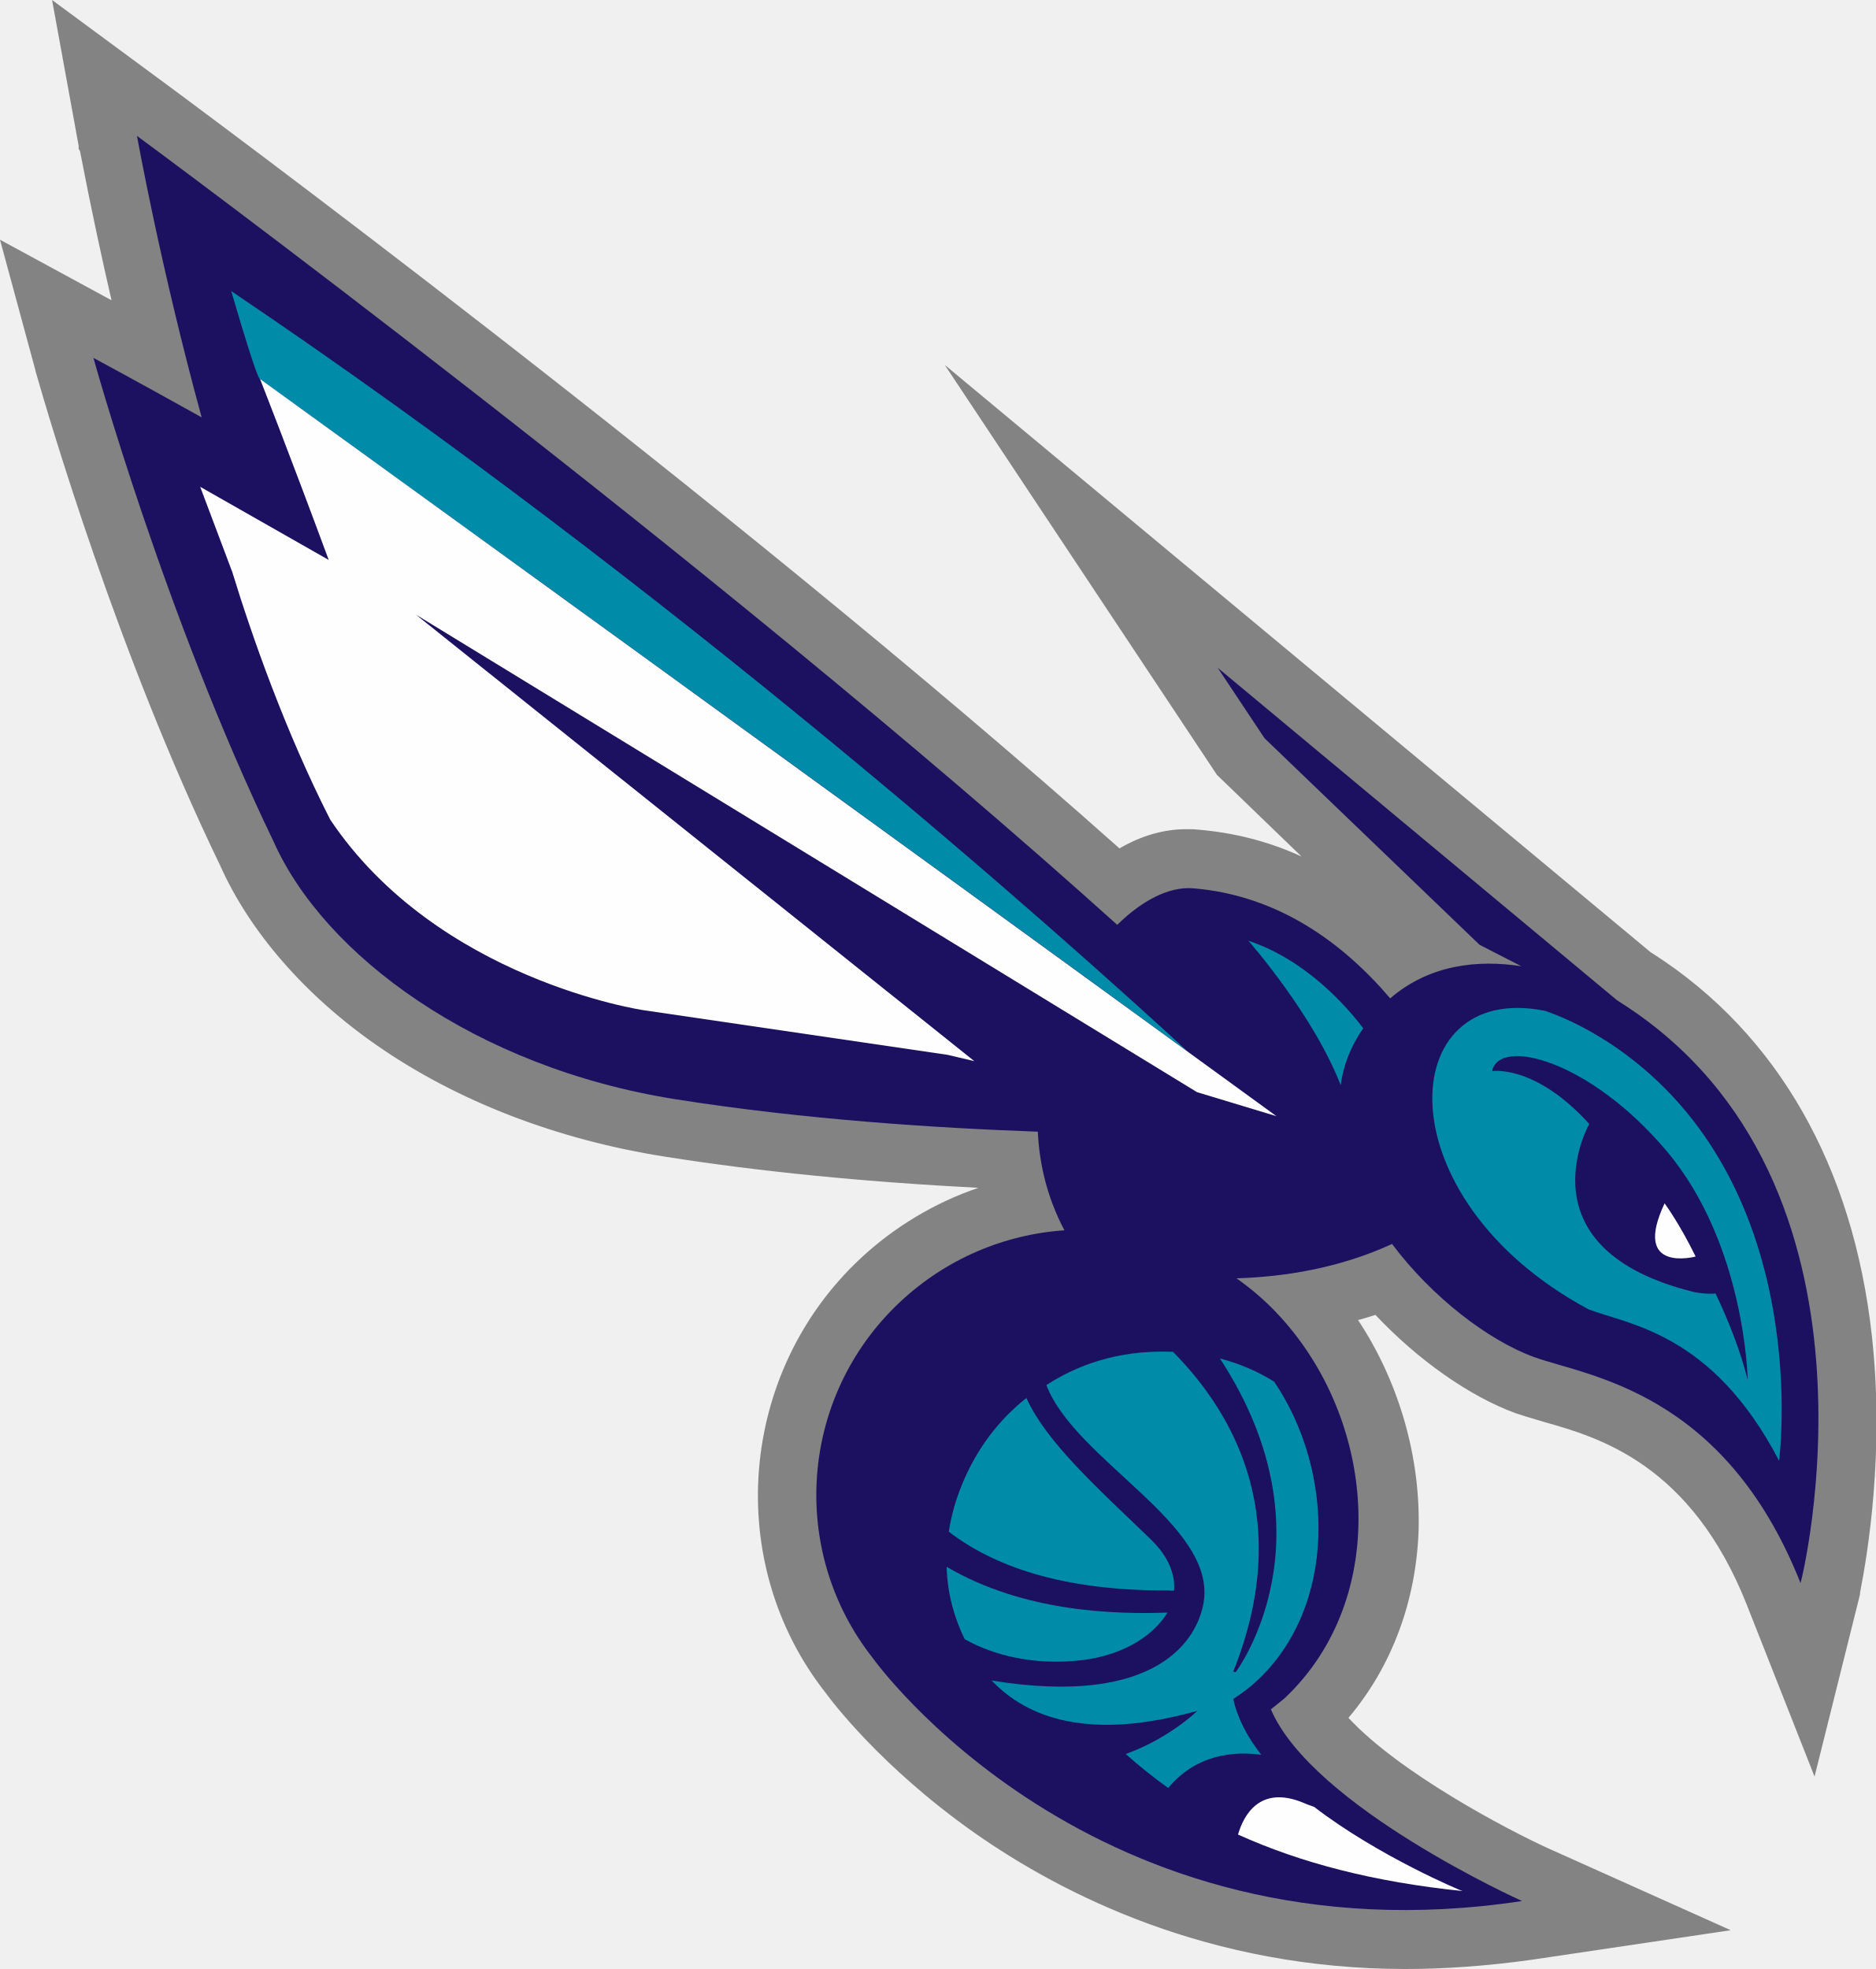
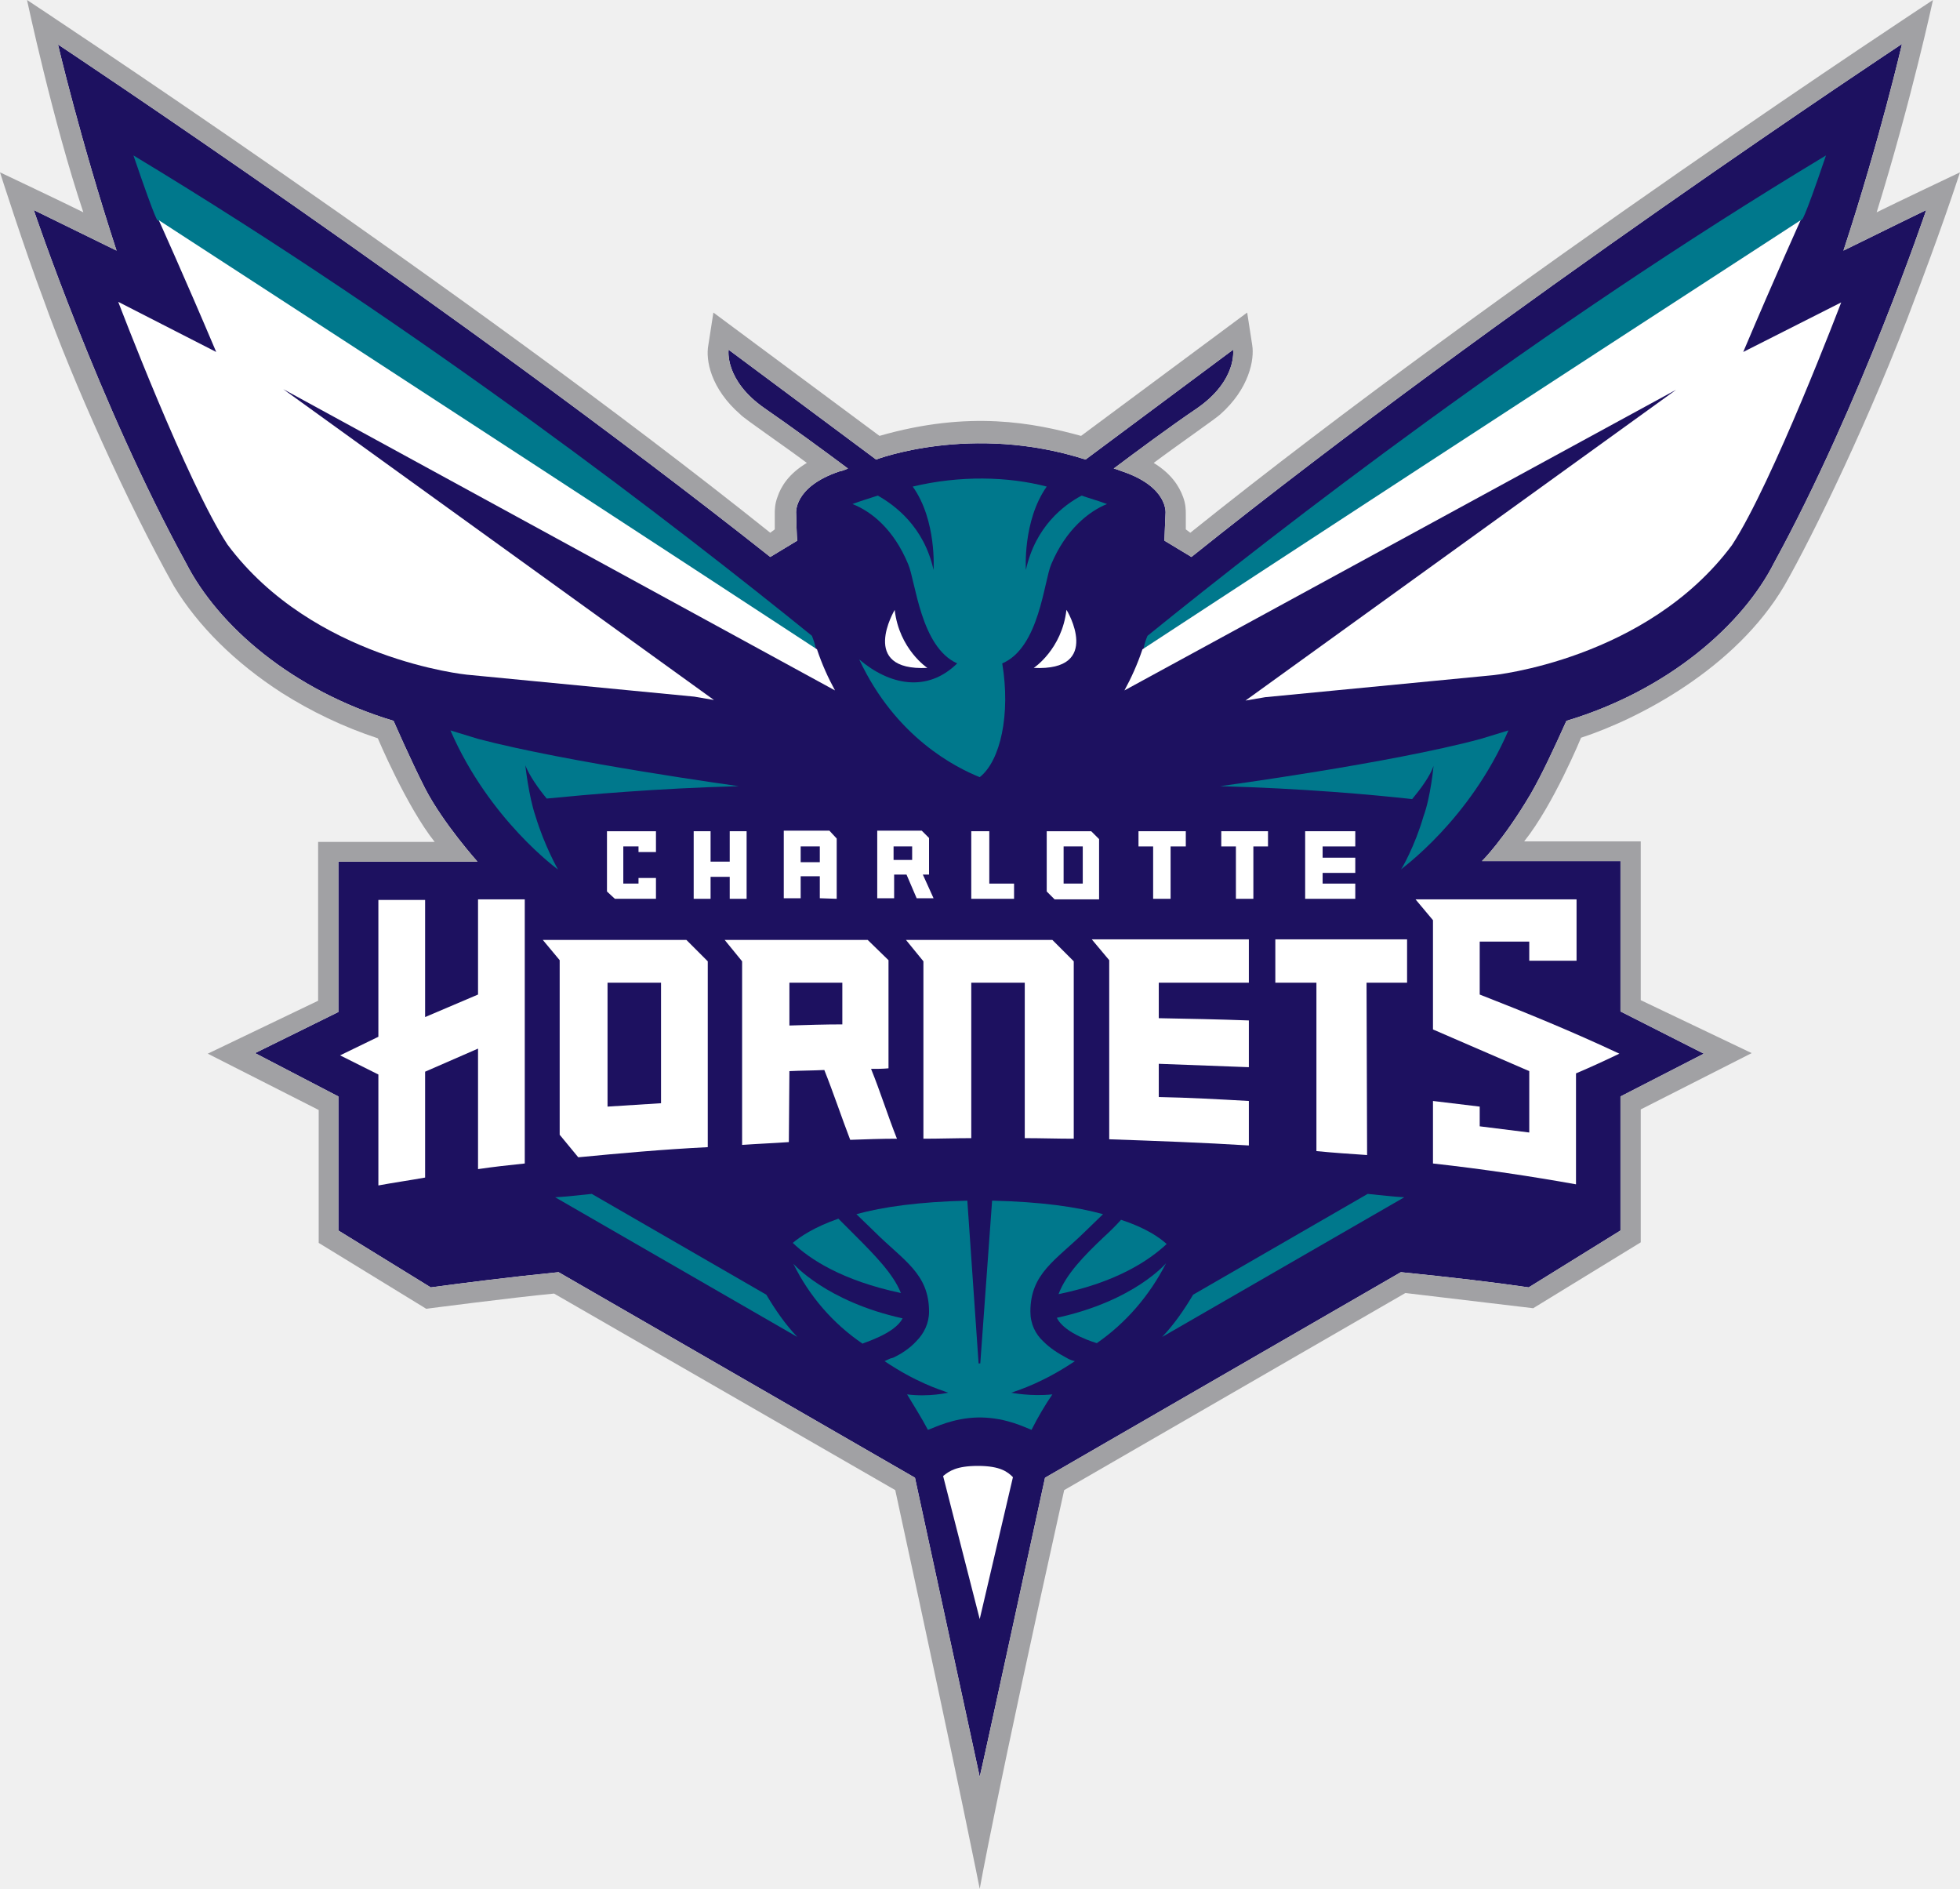
- <svg xmlns="http://www.w3.org/2000/svg" version="1.1" id="Layer_1" x="0px" y="0px" width="507.9px" height="533.1px" viewBox="0 0 507.9 533.1" style="enable-background:new 0 0 507.9 533.1;" xml:space="preserve">
-   <style type="text/css">
- 	.st0{fill:#828382;}
- 	.st1{fill:#1C1060;}
- 	.st2{fill:#008CA8;}
- 	.st3{fill:#FEFEFE;}
+ <svg xmlns="http://www.w3.org/2000/svg" version="1.1" id="Layer_2" x="0px" y="0px" viewBox="0 0 348.1 335.4" xml:space="preserve" width="348.1" height="335.4">
+   <defs id="defs29" />
+   <style type="text/css" id="style1">
+ 	.st0{fill:#1D1160;}
+ 	.st1{fill:#00788C;}
+ 	.st2{fill:#FFFFFF;}
+ 	.st3{fill:#A1A1A4;}
</style>
-   <g id="NBA">
-     <g id="CHA">
-       <g id="Page-1" transform="translate(9, 0)">
-         <g id="Group-3">
-           <path class="st0" d="M371.5,533.1c-53.1,0-92.8-20.1-116.7-36.9c-25.4-17.9-38.9-36-40.2-37.8c-27.7-35.1-23.7-86.7,9.3-117.6      c9.2-8.6,20.2-15.2,32-19.2c-30.9-1.6-59.3-4.4-84.6-8.4c-29.5-4.6-56.6-15.1-78.3-30.2c-19.3-13.4-34.4-30.7-42.4-48.7      c-27.6-57-46.3-121-49.8-133.2l-0.2-0.7v-0.1L-9,64.9l30.2,16.4c-2.5-10.8-5.5-24.6-8.5-40.2c0-0.1,0-0.2-0.1-0.3l-0.3-0.5v-0.8      L5.1,0l32.4,23.9c1.4,1.1,147.3,108.5,256.6,205.8c6-3.5,12.1-5.2,18.1-5.2c1,0,2,0,2.9,0.1c9.9,0.8,19.4,3.2,28.3,7.3      l-22.9-22.1l-73.7-111l191.1,159l1.1,0.7c33.4,21.6,53.7,57.3,58.8,103c3.5,31.4-1.1,59.1-3.2,69.8c0,0.1,0,0.1,0,0.2v0.2      l-12.3,49.3l-18.3-46.4c-15.1-38.2-40-45.4-54.9-49.6c-0.7-0.2-1.3-0.4-2-0.6c-2.1-0.6-4-1.2-5.8-1.8      c-12.5-4.6-26.4-14.4-37.9-26.6c-1.6,0.5-3.1,1-4.7,1.4c11,16.6,16.9,36.9,16.4,56.7c-0.6,19.3-7.3,37.2-19,51      c13.9,15,43.1,30.3,53.8,35.2l49.7,22.3l-53.9,8C393.5,532.3,382.1,533.1,371.5,533.1z M230.9,446.8c1.5,2,13.7,17.7,35.6,33.1      C288,495,323.7,513,371.4,513c6,0,11.9-0.3,17.8-0.8c-16.3-8.6-44.1-25.1-55-42.6l-4.2-6.8l5.9-5.9      c11.7-10.9,18.4-26.4,18.8-43.6c0.7-20-7.2-40.6-21-55.2l-14.4-14.4l19.7-2.8c7.8-1.1,15.7-3.2,23.4-6.1l6.6-2.6l4.6,5.6      c10,12,23,21.9,33.9,25.9c1.5,0.6,3.6,1.2,6.5,2c15.7,4.5,43.6,12.5,62.7,49.5c4.3-31.6,7.1-103.6-48.7-139.8l-1.9-1.2l-0.5-0.3      l-74.7-62.1l52.1,50.2l-18.2,4c-4.4,1-8.3,2.5-11.7,4.8l-7,4.6l-5.8-6.2c-13.8-14.9-29.7-23.1-47.2-24.5c-0.4,0-0.7-0.1-1.1-0.1      c-3.8,0-8.3,2-12.9,5.7l-6.6,5.2l-6.3-5.5C196.1,168.5,77.7,78.8,34.1,46.2c4.7,23.4,9.4,42.4,12,52.2l5.8,22.5l-20.3-11.2      c-3.3-1.8-6.2-3.4-8.6-4.8c6.7,22.4,23.3,74.3,45.8,120.7l0.1,0.3l0,0.1c11.2,25.3,45.5,58.2,105.6,67.5      c27.3,4.3,58.4,7.2,92.5,8.5l8.5,0.4l1,8.4c0.7,5,1.8,9.6,3.4,13.5l4.4,11.4l-11.9,2.2c-13.2,2.4-25.3,8.5-34.9,17.4      c-25.4,23.8-28.6,63.5-7.3,90.4l0.6,0.6L230.9,446.8z M24,82.8L24,82.8z" />
-           <path class="st0" d="M371.5,528.1c-51.8,0-90.5-19.6-113.8-36c-24.6-17.3-37.9-35-39.1-36.7c-26.2-33.1-22.4-81.8,8.7-110.9      c10.4-9.7,23-16.6,36.8-20c-0.7-2.4-1.3-4.9-1.8-7.5c-33.2-1.5-63.5-4.4-90.2-8.6c-28.7-4.5-55-14.6-76.2-29.4      c-18.7-13-33.1-29.6-40.7-46.7C26.9,173.8,7.8,107.2,5.7,99.8v-0.1l-6.8-24.8l22.7,12.3c0,0,2.6,1.4,7.1,3.9      c-3.3-13.5-7.3-31.2-11.1-51c-0.1-0.4-0.1-0.7-0.2-0.9v-0.1l-5.1-27.5L34.5,28c1.5,1.1,149.6,110.2,259,208      c7.1-4.8,14.3-7,21.1-6.3c20.2,1.6,38.4,10.5,54.2,26.4c1.5-0.8,3-1.5,4.6-2.1l-49.1-47.3l-54.5-82.1L434.9,262l1.3,0.8      c32.1,20.8,51.6,55.1,56.5,99.4c3.4,30.9-1.1,58.1-3.2,68.4c0,0.1-0.1,0.3-0.1,0.4v0.2l-8.4,33.6l-12.6-31.9      c-16-40.5-42.5-48.1-58.2-52.6c-2.7-0.8-5.3-1.5-7.5-2.3c-12.5-4.6-26.8-15-38.1-27.7c-4.8,1.7-9.6,3.1-14.5,4.2      c13.1,16.7,20.3,38.4,19.7,59.6c-0.6,19.8-7.9,37.8-20.6,51.1c13.1,16.9,46.1,34.2,58.4,39.8l34.1,15.3l-37,5.5      C394,527.2,382.7,528.1,371.5,528.1z M14.7,94.8l0.6,2.2c2.1,7.4,20.9,73.2,48.9,130.9l0.1,0.2c11.7,26.5,47.4,60.8,109.4,70.4      c27.4,4.3,58.7,7.2,93.1,8.6l4.2,0.2l0.5,4.2c0.7,5.3,1.9,10.3,3.7,14.8l2.2,5.7l-6,1.1c-14.1,2.6-27,9-37.4,18.7      c-27.3,25.6-30.7,68.4-7.6,97.4l0.2,0.2c0.1,0.2,12.7,17.5,37,34.6c22.1,15.5,58.7,34,107.8,34c10.7,0,21.5-0.8,31.9-2.4      l3.2-0.5l-2.9-1.3c-0.5-0.2-50.2-22.8-65.1-46.8l-2.1-3.4l3-3c12.6-11.8,19.9-28.5,20.4-47.1c0.7-21.3-7.7-43.3-22.4-58.8      l-7.4-7.4l9.8-1.4c8.4-1.2,16.6-3.4,24.5-6.4l3.3-1.3l2.3,2.8c10.5,12.6,24.3,23.1,36.1,27.4c1.9,0.7,4.3,1.4,6.9,2.1      c16.4,4.7,46.9,13.5,64.8,58.6l1.2,2.9l0.7-2.8c0-0.2,0.1-0.4,0.1-0.7c3.8-18.5,19.3-113.2-48.9-157.4L429,270l-0.3-0.2l-113-94      l16.1,24.3l61.1,58.9l-9.1,2c-5,1.1-9.4,2.9-13.4,5.5l-3.5,2.3l-2.9-3.1c-14.7-15.8-31.7-24.6-50.5-26.1      c-5.4-0.5-11.4,1.8-17.5,6.7l-3.3,2.6l-3.2-2.8C180.6,147.9,30.1,37.1,28.7,36l-2-1.4l0.4,2.3c0.1,0.2,0.1,0.6,0.3,1.3      c4.9,25.5,10.2,47.6,13.8,61.5l2.9,11.3l-10.2-5.6c-10.6-5.9-17-9.3-17-9.4L14.7,94.8z" />
-           <path id="Fill-1" class="st0" d="M433.7,266.8c-0.5-0.3-1-0.6-1.5-0.9L293,150.1l35.3,53.2l54.8,52.8c-5.4,1.2-10.4,3.2-15,6.2      c-15.6-16.8-33.7-26.1-53.8-27.7c-6.7-0.6-14,2.2-21,7.8C184.2,144.5,33.1,33.1,31.6,32l-12.1-8.9l2.7,14.8      c0.1,0.3,5.1,28.1,14.1,63.1c-10.8-6-17.1-9.4-17.1-9.4L6.8,84.9l3.7,13.5c0.2,0.7,19.8,71.1,49.2,131.8      c13.7,30.9,52.7,63.9,113.2,73.3c27.8,4.4,59.3,7.3,93.7,8.7c0.7,5.5,2,10.9,4,16c-14.9,2.7-28.8,9.6-39.9,20      c-29.2,27.3-32.7,73.2-8.1,104.2c0.5,0.7,51.2,70.7,148.9,70.7c10.7,0,21.7-0.8,32.7-2.5l20.1-3l-18.5-8.3      c-14.2-6.4-51.2-26.1-62.9-44.9l0.1-0.1c13.6-12.7,21.4-30.7,22-50.6c0.7-22.7-8.2-46-23.8-62.4c-0.1-0.1-0.3-0.3-0.4-0.4      c9.1-1.3,17.6-3.6,25.6-6.7c11,13.2,25.6,24.3,38.2,28.9c2,0.7,4.4,1.4,7.2,2.2c16.7,4.8,44.6,12.9,61.5,55.6l6.9,17.4l4.5-18.1      C484.8,428.9,511.5,317.2,433.7,266.8" />
-         </g>
-         <path id="Fill-4" class="st1" d="M430.5,271.9c-0.5-0.3-1.1-0.7-1.7-1.1l-108.1-90l12.7,19.1l58.2,55.9l11.3,5.8     c-11.7-1.8-24.8-0.5-35.5,8.7c-12.7-14.9-30.2-27.9-53.4-29.8c-6.5-0.5-13.8,3.3-20.5,9.9C182.9,150.8,28.1,36.8,28.1,36.8     s6.2,34.9,17.5,76.2c-18.3-10.2-29.3-16.1-29.3-16.1s19.3,69.8,48.8,131c13.7,30.7,54.6,61.1,108.7,69.7     c34.7,5.5,70.5,7.8,98.2,8.8c0.4,8.9,2.6,18,7.2,26.7c-16.1,1.1-31.9,7.6-44.5,19.4c-27.4,25.7-30.1,67.6-7.4,96.4     c0,0,59.3,83.4,175.8,65.8c0,0-56.7-25.5-68-51.9c1.2-1,2.4-1.9,3.6-2.9c29-27.2,25.2-75.8-2.1-104.5c-3.3-3.5-7-6.6-10.8-9.3     c13.1-0.4,28-2.8,42.1-9.3c10.9,14.5,26.1,26.1,38.4,30.6c14.3,5.2,51.5,9,72.2,61.2C478.7,428.5,505.6,320.4,430.5,271.9" />
-         <path id="Fill-6" class="st2" d="M360.1,278.4c-4.3-5.7-15.4-18.5-31.1-23.7c0,0,17.5,19.8,25,39.1     C354.7,288.5,356.7,283.3,360.1,278.4" />
-         <path id="Fill-8" class="st2" d="M61.4,102.6c110.8,80.1,207.9,150.6,251.2,182.1c-35.1-32.3-138.4-124.6-259-205.9     C61.2,104.8,61.4,102.6,61.4,102.6" />
-         <path id="Fill-10" class="st3" d="M103.6,166.4l211.5,129.3l21.5,6.5c0,0-125.1-91-275.2-199.6c0,0,8,20.3,18.6,49l-34.8-19.8     l8.7,23.1c5.3,17.3,14.3,43,26.5,67c29.1,43.4,84.8,51.6,84.8,51.6l82.4,12.1l7.2,1.7L103.6,166.4z" />
-         <path id="Fill-12" class="st2" d="M308.9,430.6c0.3-4.5-1.6-9.3-6.4-13.9c-14.3-13.8-28.1-26.1-33.6-38.2     c-7.3,5.8-13.4,13.5-17.5,23.6c-1.8,4.4-2.9,8.6-3.5,12.6c11.8,9.1,30.4,16.1,59.6,15.9C307.8,430.7,308.3,430.7,308.9,430.6" />
-         <path id="Fill-14" class="st2" d="M281.8,449.7c12-0.9,21.1-6.2,25.3-13.1c-14.2,0.5-38.9-0.1-59.8-12.4     c0.1,3.4,0.6,10.8,4.9,19.6C257.9,447,267.9,450.8,281.8,449.7" />
-         <path id="Fill-16" class="st2" d="M307.3,484.1c7.6-9.2,17.9-10,25.2-9c-3.7-4.7-6.4-9.8-7.6-15.1c2.3-1.5,4.5-3.1,6.5-5     c21.5-20.1,21.1-56.5,4.6-80.9c-4.4-2.8-9.4-4.9-14.7-6.3c31.7,48.5,4.3,84.9,4.3,84.9l-0.7-0.1c16.3-40.7,0.9-69.2-16.3-86.6     c-12-0.5-23.6,2.1-34.3,9c7.9,20.5,46,37.6,42.6,58.8c-1.6,9.9-12.4,28.5-57.4,21.2c9.7,10.2,26.5,16.4,55.7,8.2     c0,0-7.5,7.4-19.4,11.7C299.3,478,303.1,481.1,307.3,484.1" />
-         <path id="Fill-18" class="st3" d="M346.8,489.2c-0.8-0.3-1.8-0.6-2.9-1.1c-11.8-4.9-16.2,3.4-17.7,8.6     c17.1,7.7,36.6,12.8,60.8,15.3C387,512.1,364.2,502.6,346.8,489.2" />
-         <path id="Fill-20" class="st2" d="M406,272.6L406,272.6L406,272.6" />
-         <path id="Fill-22" class="st2" d="M430.8,285.2c-4.3-3.2-12.4-8.4-21.4-11.5c-41-8.4-44.3,50.7,11.7,80.8     c11,4.2,33.6,6.4,51.6,41C472.7,395.4,482.3,323.1,430.8,285.2" />
-         <path id="Fill-24" class="st1" d="M464.2,373.6c0,0-0.6-36.6-21.9-61.9c-20.9-24.8-45.4-30.9-47.3-21.7c0,0,11.6-1.9,26.3,14.3     c0,0-19.1,33.8,28.3,45.5c0,0,3.3,0.7,5.9,0.4C459,357.6,462.2,365.6,464.2,373.6" />
-         <path id="Fill-26" class="st3" d="M441.7,325.8c0,0,4,5.4,8.4,14.4C450.1,340.2,432.7,344.9,441.7,325.8" />
-       </g>
-     </g>
+   <g id="Layer_2_1_" transform="translate(-27,-39.5)">
+     <path class="st0" d="M 111.8,192.5 H 87.1 v 26.7 l -14.8,7.3 14.8,7.7 V 258 l 16.4,10.1 c 6,-0.8 13.7,-1.8 22.7,-2.7 l 63.3,36.5 11.5,53.1 c 0.1,-0.1 11.6,-53.1 11.6,-53.1 l 63.2,-36.5 c 8.9,0.9 16.6,1.8 22.7,2.7 L 314.8,258 v -23.8 l 14.8,-7.6 -14.8,-7.5 v -26.7 h -24.6 c 0,0 3.8,-3.7 8.7,-12 2,-3.5 4,-7.8 6.3,-12.9 18,-5.4 31.3,-17 36.9,-28.1 15.4,-28.2 27,-62.6 27,-62.6 0,0 -6.6,3.2 -14.7,7.2 6.5,-19.8 10.4,-36.7 10.4,-36.7 0,0 -71,46.9 -126.2,91.1 l -4.8,-2.9 c 0,-0.5 0.2,-4.5 0.2,-4.8 0,0 0.6,-4.7 -7.7,-7.5 -0.6,-0.2 -1,-0.4 -1.5,-0.5 4,-3 10.2,-7.6 14.8,-10.7 7.2,-5 6.4,-10.4 6.4,-10.4 l -26.2,19.5 c -20.3,-6.5 -37.2,0 -37.2,0 l -26.2,-19.5 c 0,0 -0.8,5.4 6.4,10.4 4.5,3.1 10.8,7.7 14.8,10.7 -0.5,0.2 -0.9,0.4 -1.5,0.5 -8.3,2.8 -7.7,7.5 -7.7,7.5 0,0.4 0.1,4.3 0.2,4.8 l -4.8,2.9 c -55.6,-44 -126.5,-91 -126.5,-91 0,0 3.9,16.7 10.4,36.6 C 39.1,79.8 33,76.8 33,76.8 c 0,0 11.6,34.5 27,62.6 5.7,11.2 18.9,22.7 36.9,28.1 0,0 3,6.9 5.6,12 3.2,6.2 9.3,13 9.3,13" id="path1" />
+     <path class="st1" d="m 230.8,152.4 c -0.3,0.7 -0.6,1.6 -0.7,2.3 24.8,-16.2 68.2,-44.5 116.9,-76.2 0,0 0.1,1 4.3,-11.4 -51.5,31 -96.9,66.2 -120.5,85.3" id="path2" />
+     <path class="st1" d="M 171.2,152.4 C 147.6,133.3 102.1,98.1 50.7,67.1 55,79.7 55,78.6 55,78.6 c 48.7,31.6 92,59.9 116.9,76.2 -0.1,-0.8 -0.4,-1.6 -0.7,-2.4" id="path3" />
+     <path class="st1" d="m 201,177.5 c -4.2,-1.7 -14.9,-7 -21.4,-20.9 5.3,4.5 12,6 17.4,0.7 -6.5,-2.9 -7.4,-14.6 -8.7,-17.6 -2.6,-6.3 -6.6,-9.4 -9.9,-10.7 1.6,-0.6 3,-1 4.5,-1.5 3,1.7 8.2,5.5 9.9,13.2 0,0 0.6,-8.8 -3.7,-14.8 8.4,-2 16.9,-1.8 23.8,0 -4.3,6.1 -3.7,14.8 -3.7,14.8 1.7,-7.7 6.7,-11.5 9.9,-13.2 1.4,0.5 2.9,0.9 4.5,1.5 -3.2,1.3 -7.3,4.5 -9.9,10.7 -1.3,3 -2.1,14.8 -8.7,17.6 1.5,9 -0.3,17.3 -4,20.2 m -74.9,16.4 c 0,0 -12.2,-8.8 -19.1,-24.7 l 4.9,1.5 c 15.9,4.2 46.3,8.4 46.3,8.4 -14.7,0.4 -27,1.5 -34.1,2.2 -1.5,-1.8 -3.1,-4.1 -3.8,-5.9 0,0 0.6,5.5 1.8,9 1.6,5.3 4,9.5 4,9.5" id="path4" />
+     <path class="st1" d="m 279.8,184.5 v 0 c 1.3,-3.5 1.8,-9 1.8,-9 -0.6,1.8 -2.3,4.1 -3.8,5.9 -7.1,-0.8 -19.5,-1.9 -34.1,-2.3 0,0 30.4,-4.1 46.3,-8.4 l 4.9,-1.5 c -6.9,16 -19.1,24.6 -19.1,24.7 0.1,0 2.5,-4.2 4,-9.4" id="path5" />
+     <path class="st1" d="m 163.1,269.4 -31,-17.9 c -2.2,0.2 -4.4,0.5 -6.5,0.6 l 43,24.8 c -2.1,-2.2 -3.9,-4.8 -5.5,-7.5" id="path6" />
+     <path class="st1" d="m 238.9,269.4 31,-17.9 c 2.2,0.2 4.4,0.5 6.5,0.6 l -43,24.8 c 2.1,-2.2 3.9,-4.8 5.5,-7.5" id="path7" />
+     <path class="st1" d="m 187.3,273.6 c -13.6,-3 -19.4,-9.7 -19.4,-9.7 2.8,5.7 7,10.6 12.3,14.2 -0.1,-0.1 5.7,-1.7 7.1,-4.5" id="path8" />
+     <path class="st1" d="m 178.9,258.9 c -0.9,-0.9 -1.9,-1.9 -3,-3 -4.3,1.5 -6.8,3.2 -8.1,4.3 3,2.9 8.8,6.7 19.2,8.9 -1.3,-3.3 -4.5,-6.6 -8.1,-10.2" id="path9" />
+     <path class="st1" d="m 200.7,291.2 c -4.5,0.1 -7.7,1.8 -8.9,2.2 -1.1,-2.1 -2.5,-4.3 -3.7,-6.3 3.9,0.5 7.3,-0.3 7.3,-0.3 -1.7,-0.6 -5.8,-1.9 -11.3,-5.6 v 0 c 0.5,-0.2 0.9,-0.5 1.5,-0.6 v 0 c 1.5,-0.7 3,-1.7 4.1,-2.9 1.4,-1.4 2.3,-3.2 2.3,-5.3 0,-6.8 -4.6,-9.1 -9.7,-14.2 -1,-1 -2.1,-2 -3.2,-3.1 4.7,-1.3 11.2,-2.2 19.7,-2.4 l 2,28.9 h 0.3 l 2.1,-28.9 c 8.7,0.2 15,1.1 19.7,2.4 -1.1,1.1 -2.2,2.1 -3.2,3.1 -5.2,5.1 -9.7,7.4 -9.7,14.2 0,2.2 0.9,4 2.3,5.3 1.2,1.2 2.6,2.1 4.1,2.9 v 0 c 0.5,0.3 1,0.5 1.5,0.6 v 0 c -5.5,3.7 -9.8,5.1 -11.3,5.6 0,0 3.4,0.7 7.3,0.3 -1.3,1.9 -2.6,4.1 -3.7,6.3 -1.1,-0.4 -4.3,-2.1 -8.9,-2.2 z" id="path10" />
+     <path class="st1" d="m 221.8,278 c 5.2,-3.6 9.4,-8.5 12.3,-14.2 0,0 -5.6,6.7 -19.4,9.7 1.4,2.9 7.1,4.5 7.1,4.5" id="path11" />
+     <path class="st1" d="m 215,269.3 c 10.3,-2.1 16.1,-6 19.2,-8.9 -1.3,-1.2 -3.8,-2.9 -8.1,-4.3 -0.9,1 -1.9,2 -3,3 -3.6,3.4 -6.8,6.7 -8.1,10.2" id="path12" />
+     <path class="st2" d="m 191.7,158.1 c 0,0 -5,-3.3 -5.8,-10.3 0,0 -6.5,10.9 5.8,10.3" id="path13" />
+     <path class="st2" d="m 210.6,158.1 c 0,0 5,-3.3 5.8,-10.3 0.1,0 6.5,10.9 -5.8,10.3" id="path14" />
+     <path class="st2" d="m 206.9,301.8 c -0.9,-0.9 -2.2,-2 -6.2,-2 -3.8,0 -5.1,0.9 -6.2,1.8 L 201,327 Z" id="path15" />
+     <polygon class="st2" points="246.5,199.1 246.5,189.8 243.9,189.8 243.9,187.1 252.2,187.1 252.2,189.8 249.6,189.8 249.6,199.1 " id="polygon15" />
+     <polygon class="st2" points="231.8,199.1 231.8,189.8 229.2,189.8 229.2,187.1 237.6,187.1 237.6,189.8 234.9,189.8 234.9,199.1 " id="polygon16" />
+     <path class="st2" d="m 190.9,194.8 h 1.1 v -6.5 l -1.3,-1.3 h -7.9 v 12 h 3 v -4.2 h 2.2 l 1.8,4.2 h 3 z m -1.9,-2.6 h -3.3 v -2.4 h 3.3 z" id="path16" />
+     <polygon class="st2" points="258.8,187.1 258.8,199.1 267.7,199.1 267.7,196.4 261.9,196.4 261.9,194.5 267.7,194.5 267.7,191.8 261.9,191.8 261.9,189.8 267.7,189.8 267.7,187.1 " id="polygon17" />
+     <polygon class="st2" points="199.5,187.1 199.5,199.1 207.1,199.1 207.1,196.4 202.7,196.4 202.7,187.1 " id="polygon18" />
+     <path class="st2" d="m 220.8,187.1 h -7.9 v 10.7 l 1.4,1.4 h 7.9 v -10.7 z m -1.5,9.3 h -3.4 v -6.6 h 3.4 z" id="path18" />
+     <path class="st2" d="m 175.6,199.1 v -10.7 l -1.3,-1.4 h -8.1 v 12 h 3 v -3.9 h 3.4 v 3.9 z m -6.4,-9.3 h 3.4 v 2.8 h -3.4 z" id="path19" />
+     <polygon class="st2" points="153.2,192.5 153.2,187.1 150.2,187.1 150.2,199.1 153.2,199.1 153.2,195.2 156.6,195.2 156.6,199.1 159.6,199.1 159.6,187.1 156.6,187.1 156.6,192.5 " id="polygon19" />
+     <path class="st2" d="m 336.6,102 c 5.8,-13.7 10.2,-23.4 10.2,-23.4 -48.7,31.6 -92,59.9 -116.9,76.2 -0.9,2.7 -2,5.1 -3.2,7.3 l 98,-53.4 -76.5,55.2 3.5,-0.6 40.4,-3.9 c 0,0 27.3,-2.7 42.5,-23.1 7.2,-11 19.4,-43.1 19.4,-43.1 z" id="path20" />
+     <path class="st2" d="m 102.5,229.8 9.4,-4.1 v 21.4 c 2.7,-0.4 5.4,-0.7 8.3,-1 v -46.9 h -8.3 c 0,-0.1 0,16.9 0,16.9 l -9.4,4 v -20.8 h -8.3 v 24.3 l -6.8,3.3 6.8,3.4 V 250 c 2.7,-0.5 5.5,-0.9 8.3,-1.4 z" id="path21" />
+     <path class="st2" d="m 167.2,229.7 c 2,-0.1 4.1,-0.1 6.2,-0.2 1.6,4 3.1,8.5 4.6,12.4 2.8,-0.1 5.5,-0.2 8.3,-0.2 -1.6,-4 -3,-8.5 -4.6,-12.4 1,0 2.1,0 3.1,-0.1 V 210 l -3.7,-3.6 h -25.4 l 3.1,3.8 v 32.6 c 2.8,-0.2 5.5,-0.3 8.3,-0.5 l 0.1,-12.6 z m 0,-15.7 h 9.4 c 0,2.3 0,5.3 0,7.4 -3.1,0 -6.3,0.1 -9.4,0.2 z" id="path22" />
+     <path class="st2" d="m 199.5,214 h 9.5 v 27.6 c 2.9,0 5.8,0.1 8.7,0.1 v -31.5 l -3.8,-3.8 h -26 l 3.1,3.8 v 31.5 c 2.9,0 5.6,-0.1 8.5,-0.1 z" id="path23" />
+     <path class="st2" d="m 248.8,235 c -5.3,-0.3 -10.7,-0.6 -16,-0.7 0,-1.9 0,-4 0,-5.9 5.3,0.2 10.7,0.4 16,0.6 v -8.3 c -5.3,-0.2 -10.7,-0.3 -16,-0.4 0,-1.6 0,-4.3 0,-6.3 h 16 v -7.7 h -27.9 l 3.1,3.7 v 31.8 c 8.5,0.3 16.8,0.6 24.8,1.1 z" id="path24" />
+     <path class="st2" d="m 269.7,214 h 7.2 v -7.7 h -23.4 v 7.7 h 7.3 v 29.9 c 3,0.3 6.1,0.5 9,0.7 z" id="path25" />
+     <path class="st2" d="m 152.7,210.2 -3.8,-3.8 h -25.5 l 3,3.6 v 31 l 3.3,4 c 7.3,-0.7 15,-1.4 23,-1.8 z m -8.3,25.2 c -3.2,0.2 -6.4,0.4 -9.5,0.6 v -22 h 9.5 z" id="path26" />
+     <path class="st2" d="m 306.9,230.1 c 2.6,-1.1 5.2,-2.3 7.7,-3.5 -8.3,-3.9 -16.6,-7.3 -24.8,-10.5 v -9.4 h 8.8 v 3.4 h 8.4 v -10.9 h -28.6 l 3.1,3.7 v 19.4 l 17.1,7.4 v 10.9 c 0,0 -4,-0.5 -8.8,-1.1 V 236 l -8.3,-1 v 11.1 c 9,1 17.6,2.3 25.4,3.7 0,-6.1 0,-15.4 0,-19.7" id="path27" />
+     <polygon class="st2" points="137.7,196.4 137.7,189.8 140.4,189.8 140.4,190.8 143.5,190.8 143.5,187.1 134.8,187.1 134.8,197.8 136.2,199.1 143.5,199.1 143.5,195.4 140.4,195.4 140.4,196.4 " id="polygon27" />
+     <path class="st2" d="M 65.4,102 C 59.6,88.3 55.2,78.6 55.2,78.6 c 48.7,31.6 92,59.9 116.9,76.2 0.9,2.7 2,5.1 3.2,7.3 l -98,-53.5 76.5,55.2 -3.5,-0.6 -40.4,-3.9 c 0,0 -27.3,-2.7 -42.5,-23.1 C 60.2,125.2 48,93.1 48,93.1 Z" id="path28" />
+     <path class="st3" d="m 367.1,92.5 c -7.7,20.7 -18.1,42.1 -23.2,51 -8.7,14.8 -26,23.7 -36.1,27 0,0 -4.9,11.9 -10.1,18.4 h 20.7 v 28.2 l 19.7,9.4 -19.7,10 v 23.6 l -19.1,11.7 c 0,0 -15.2,-1.8 -22.7,-2.7 l -60.6,35 c -12.2,54.9 -15,70.8 -15,70.8 0,0 -2.9,-15 -15,-70.8 l -60.6,-34.9 c -7.4,0.7 -22.7,2.7 -22.7,2.7 L 83.6,260.2 v -23.6 l -19.7,-10 19.6,-9.4 V 189 h 20.7 C 99.2,182.7 94.1,170.6 94.1,170.6 88,168.6 82.2,165.8 77,162.5 68.8,157.2 62.2,150.7 57.9,143.6 49.7,129 39.9,107.2 34.7,92.6 31.3,83.6 27,70.1 27,70.1 c 0,0 11.2,5.3 14.8,7.1 -5.4,-16.1 -10,-37.7 -10,-37.7 0,0 77.5,51 132,94.6 l 0.8,-0.6 c 0,-0.9 0,-1.8 0,-2.8 0,-0.6 0,-1.7 0.5,-3 0.6,-1.8 2,-4.1 5.2,-6 -4,-3 -11.2,-7.9 -11.8,-8.6 -5.3,-4.6 -6.2,-9.7 -5.7,-12.3 l 0.9,-5.8 29.5,21.9 c 16,-4.6 27.4,-2.3 35.8,0 l 29.5,-21.9 0.9,5.8 c 0.4,2.5 -0.5,7.7 -5.7,12.3 -0.6,0.6 -7.8,5.6 -11.8,8.6 3.1,1.9 4.5,4.1 5.2,6 0.5,1.3 0.5,2.4 0.5,3 0,0.9 0,1.8 0,2.8 l 0.8,0.6 C 294,89.5 370.3,39.5 370.3,39.5 c 0,0 -3.8,17.7 -10,37.7 3,-1.5 14.8,-7.1 14.8,-7.1 -3.5,10.7 -8,22.4 -8,22.4 m -255.3,100 H 87.1 v 26.7 l -14.8,7.3 14.8,7.7 V 258 l 16.4,10.1 c 6,-0.8 13.7,-1.8 22.7,-2.7 l 63.3,36.5 11.5,53.1 c 0.1,-0.1 11.6,-53.1 11.6,-53.1 l 63.2,-36.5 c 8.9,0.9 16.6,1.8 22.7,2.7 L 314.8,258 v -23.8 l 14.8,-7.6 -14.8,-7.5 v -26.7 h -24.6 c 0,0 3.8,-3.7 8.7,-12 2,-3.5 4,-7.8 6.3,-12.9 18,-5.4 31.3,-17 36.9,-28.1 15.4,-28.2 27,-62.6 27,-62.6 0,0 -6.6,3.2 -14.7,7.2 6.5,-19.8 10.4,-36.7 10.4,-36.7 0,0 -71,46.9 -126.2,91.1 l -4.8,-2.9 c 0,-0.5 0.2,-4.5 0.2,-4.8 0,0 0.6,-4.7 -7.7,-7.5 -0.6,-0.2 -1,-0.4 -1.5,-0.5 4,-3 10.2,-7.6 14.8,-10.7 7.2,-5 6.4,-10.4 6.4,-10.4 l -26.2,19.5 c -20.3,-6.5 -37.2,0 -37.2,0 l -26.2,-19.5 c 0,0 -0.8,5.4 6.4,10.4 4.5,3.1 10.8,7.7 14.8,10.7 -0.5,0.2 -0.9,0.4 -1.5,0.5 -8.3,2.8 -7.7,7.5 -7.7,7.5 0,0.4 0.1,4.3 0.2,4.8 l -4.8,2.9 c -55.6,-44 -126.5,-91 -126.5,-91 0,0 3.9,16.7 10.4,36.6 C 39.1,79.8 33,76.8 33,76.8 c 0,0 11.6,34.5 27,62.6 5.7,11.2 18.9,22.7 36.9,28.1 0,0 3,6.9 5.6,12 3.2,6.2 9.3,13 9.3,13" id="path29" />
  </g>
</svg>
